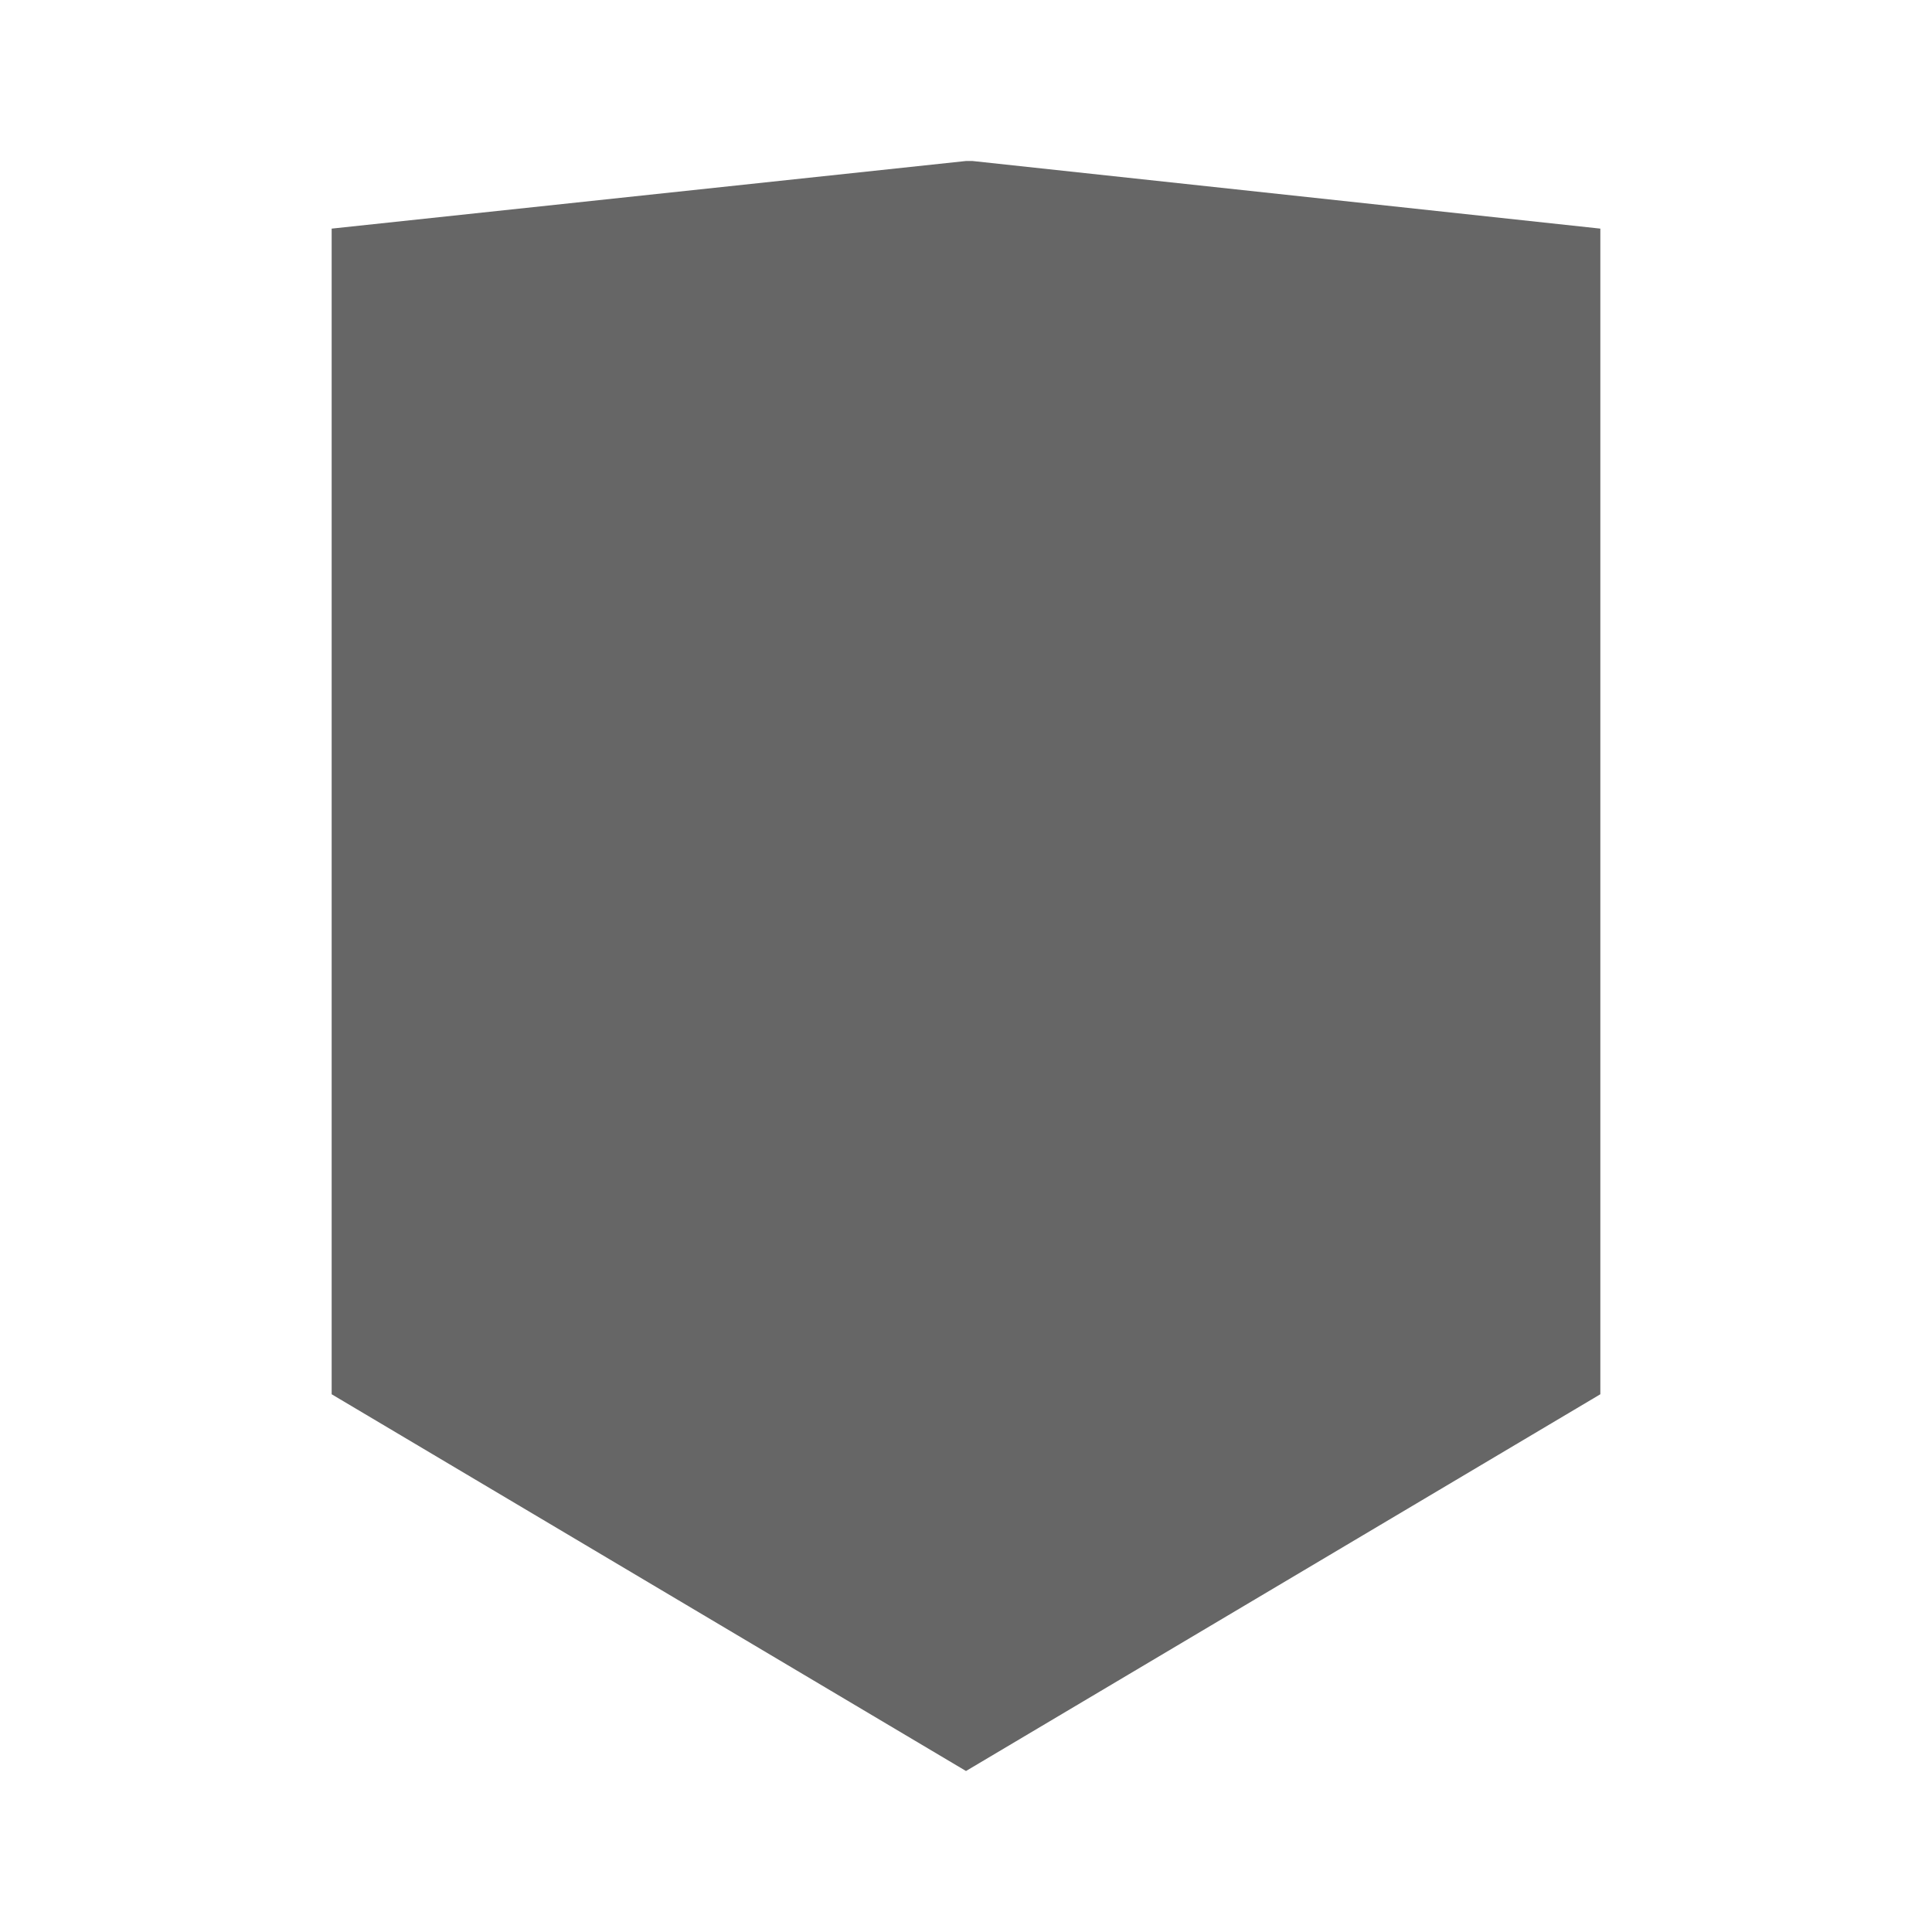
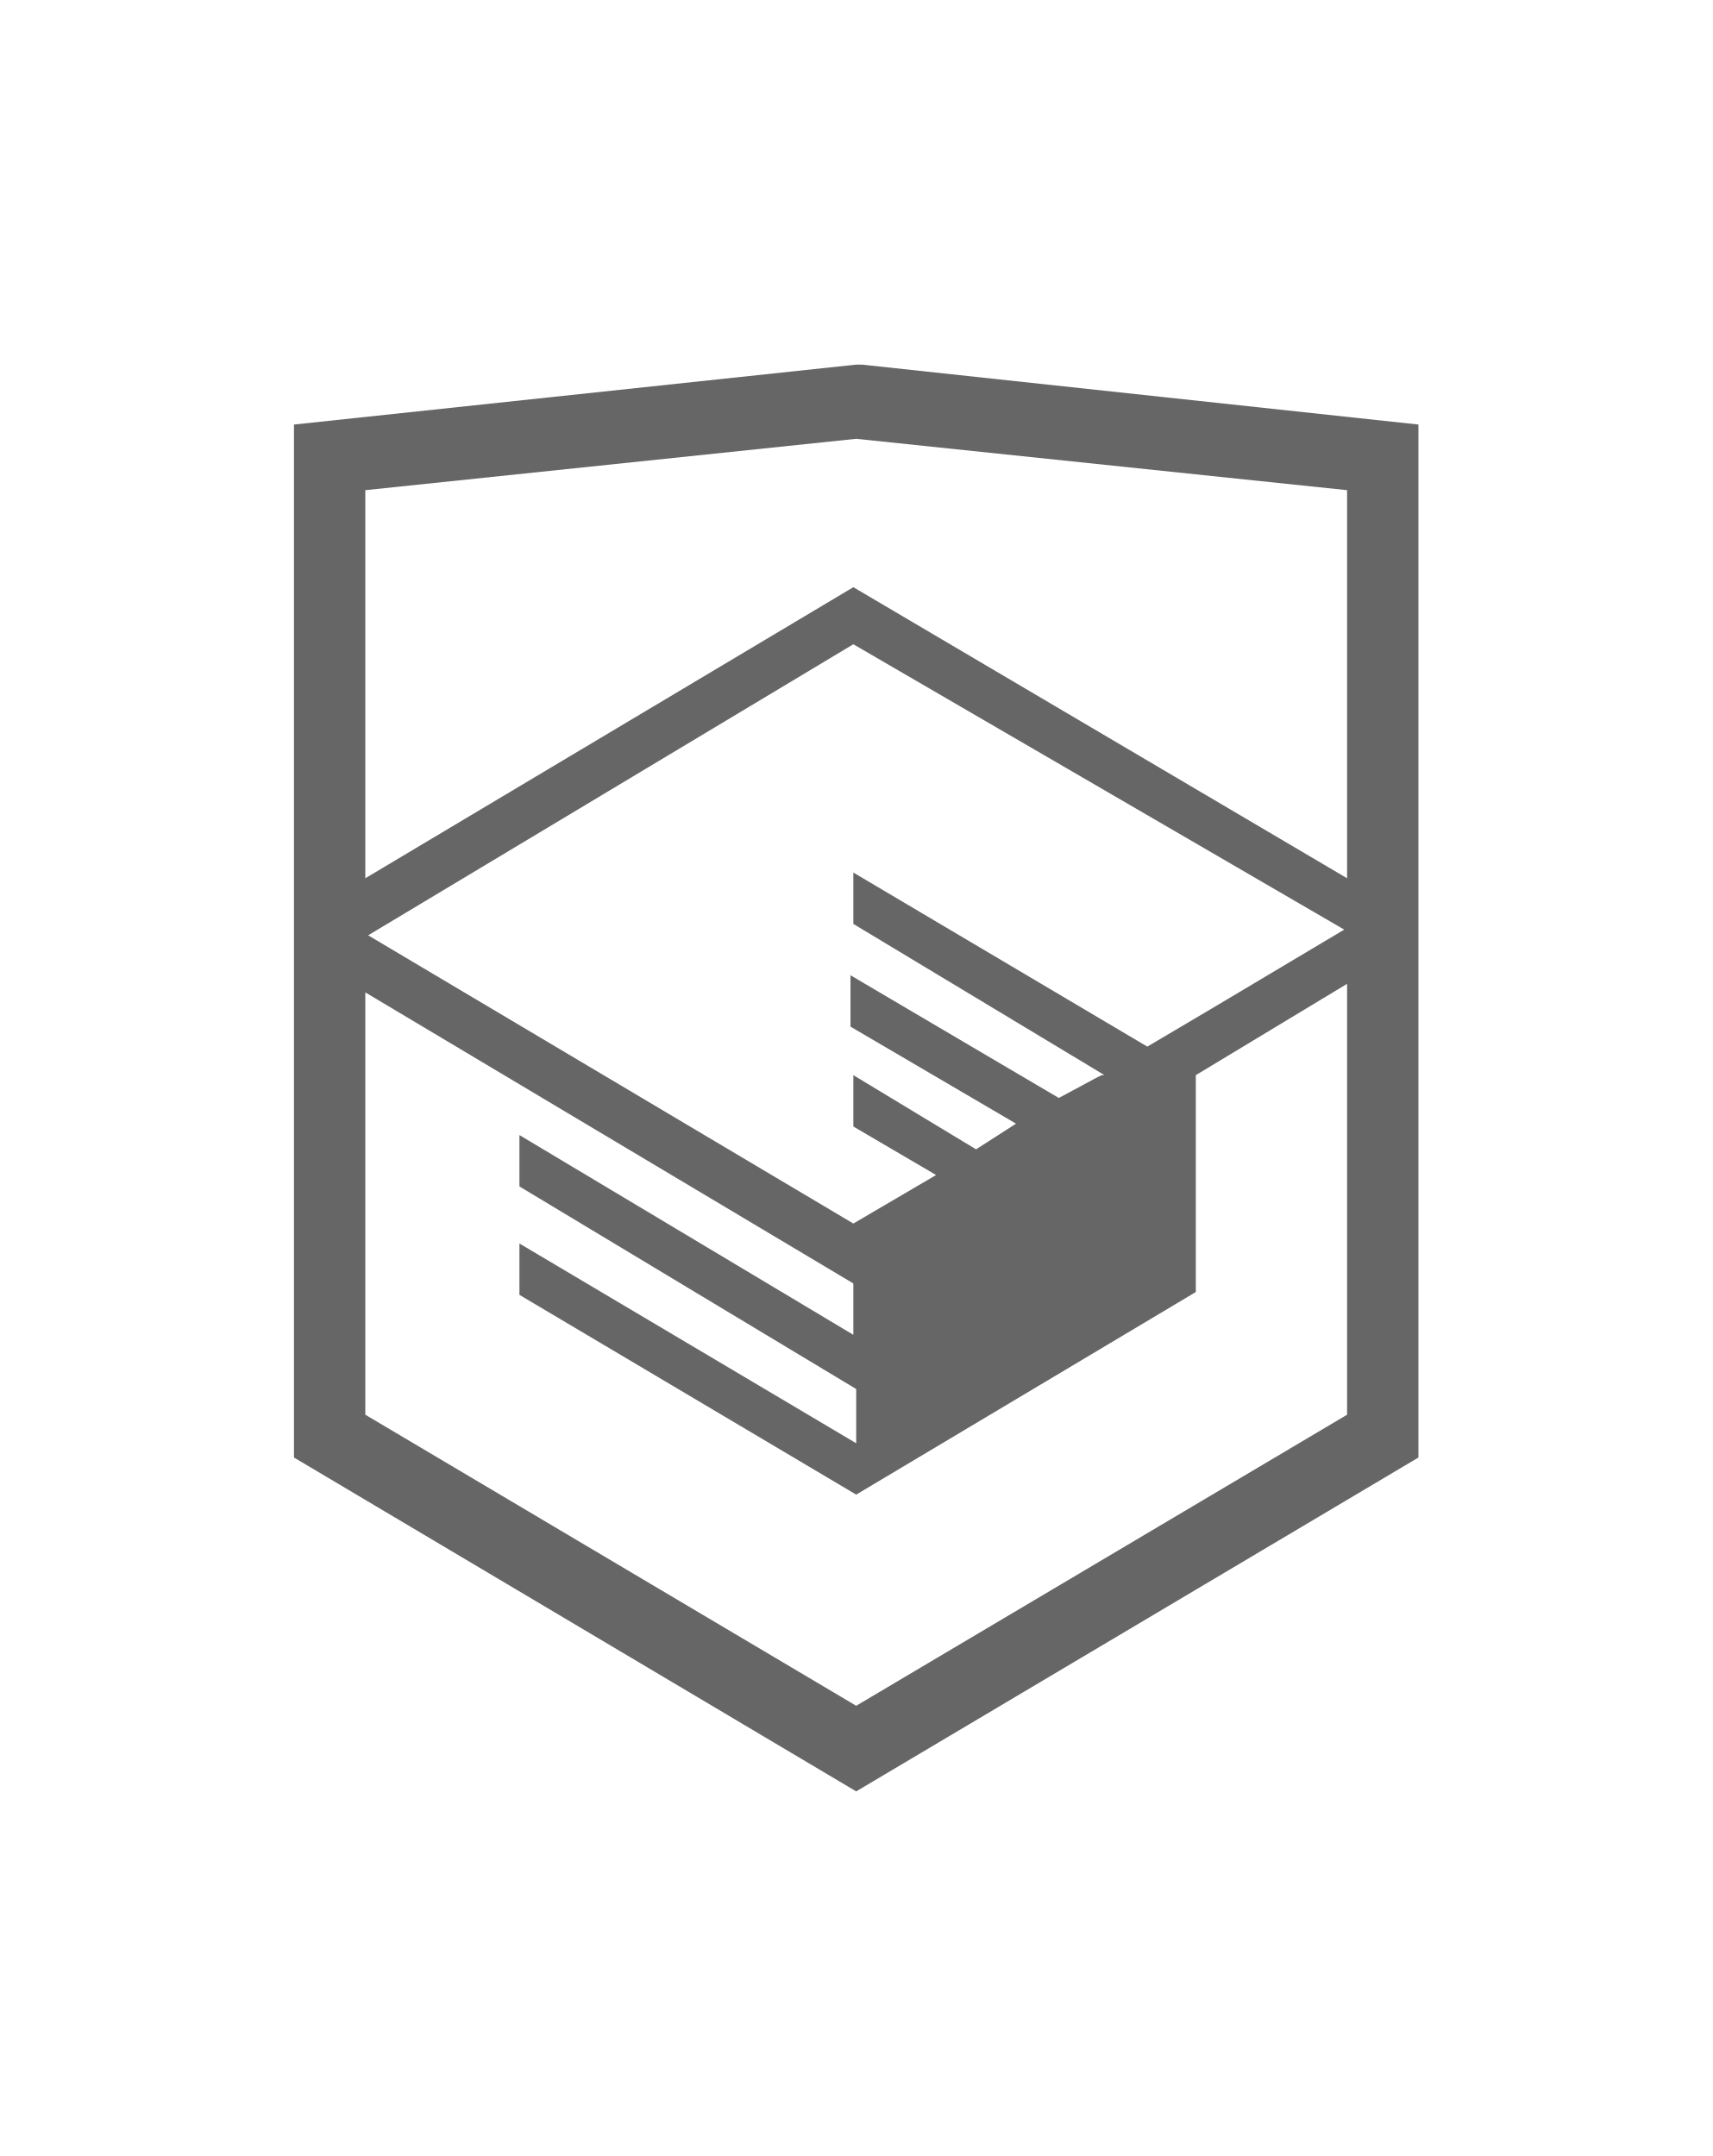
- <svg xmlns="http://www.w3.org/2000/svg" viewBox="0 0 60 60">
-   <path fill="#666666" d="M30.2 5h-.2l-19.7 2.1v36.2l19.7 11.7 19.7-11.7v-36.2l-19.5-2.1zm17 36.8l-17.2 10.2-17.2- 10.2v-14.8l17.1 10.2v1.8l-11.7-7v1.8l11.8 7.1v1.9l-11.8-7v1.8l11.8 7 11.9-7.1v-7.6l5.3-3.2v15.1zm-.1-17l-4.7 2.8-2.2 1.3-10.3-6.1v1.8l8.8 5.3h-.1l-.2.1-1.3.7-7.3-4.3v1.8l5.8 3.4-1.4.9-4.3-2.6v1.8l2.9 1.7-2.9 1.7-17-10.1 17-10.2 17.2 10zm.1-1.8 l-17.3-10.2-17.1 10.2v-13.6l17.2-1.8 17.2 1.8v13.6z" />
+ <svg xmlns="http://www.w3.org/2000/svg" width="27" height="34" viewBox="0 0 60 60">
+   <path fill="#666666" d="M30.2 5h-.2l-19.7 2.1v36.2l19.7 11.7 19.7-11.7v-36.2l-19.5-2.1zm17 36.8l-17.2 10.2-17.2-10.2v-14.8l17.1 10.2v1.8l-11.7-7v1.8l11.8 7.1v1.9l-11.8-7v1.8l11.8 7 11.9-7.1v-7.6l5.3-3.2v15.1zm-.1-17l-4.7 2.8-2.2 1.3-10.3-6.1v1.8l8.8 5.3h-.1l-.2.1-1.3.7-7.3-4.3v1.8l5.8 3.4-1.4.9-4.3-2.6v1.8l2.9 1.7-2.9 1.7-17-10.1 17-10.2 17.2 10zm.1-1.8l-17.3-10.2-17.1 10.2v-13.6l17.2-1.8 17.2 1.8v13.6z" />
</svg>
